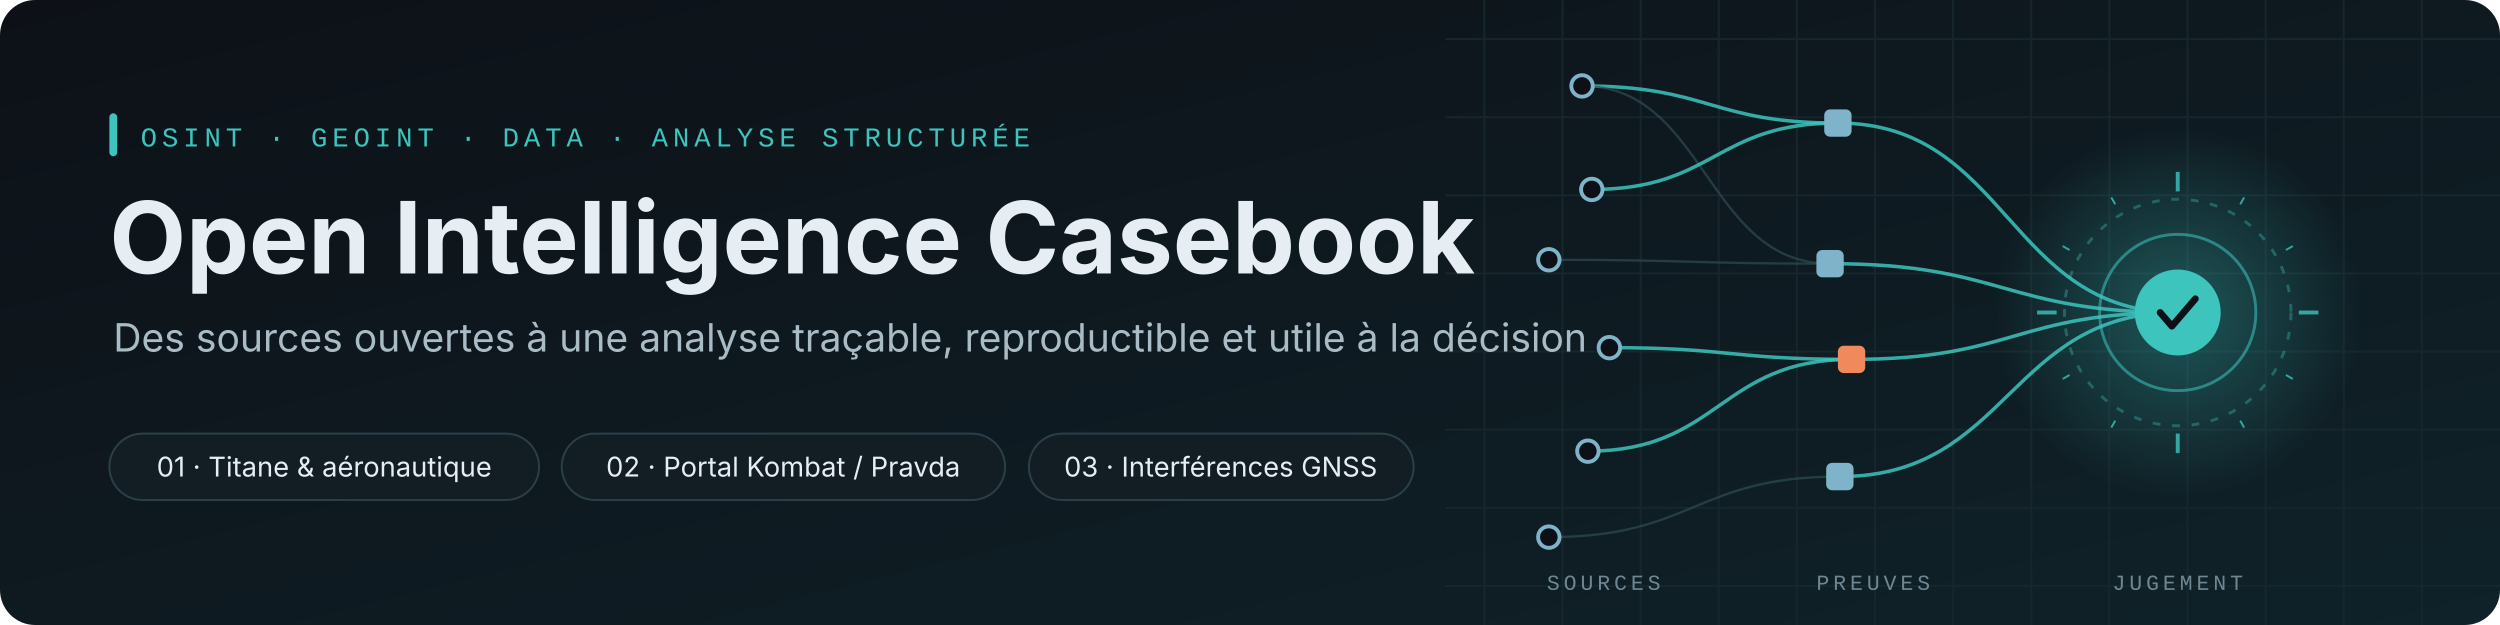
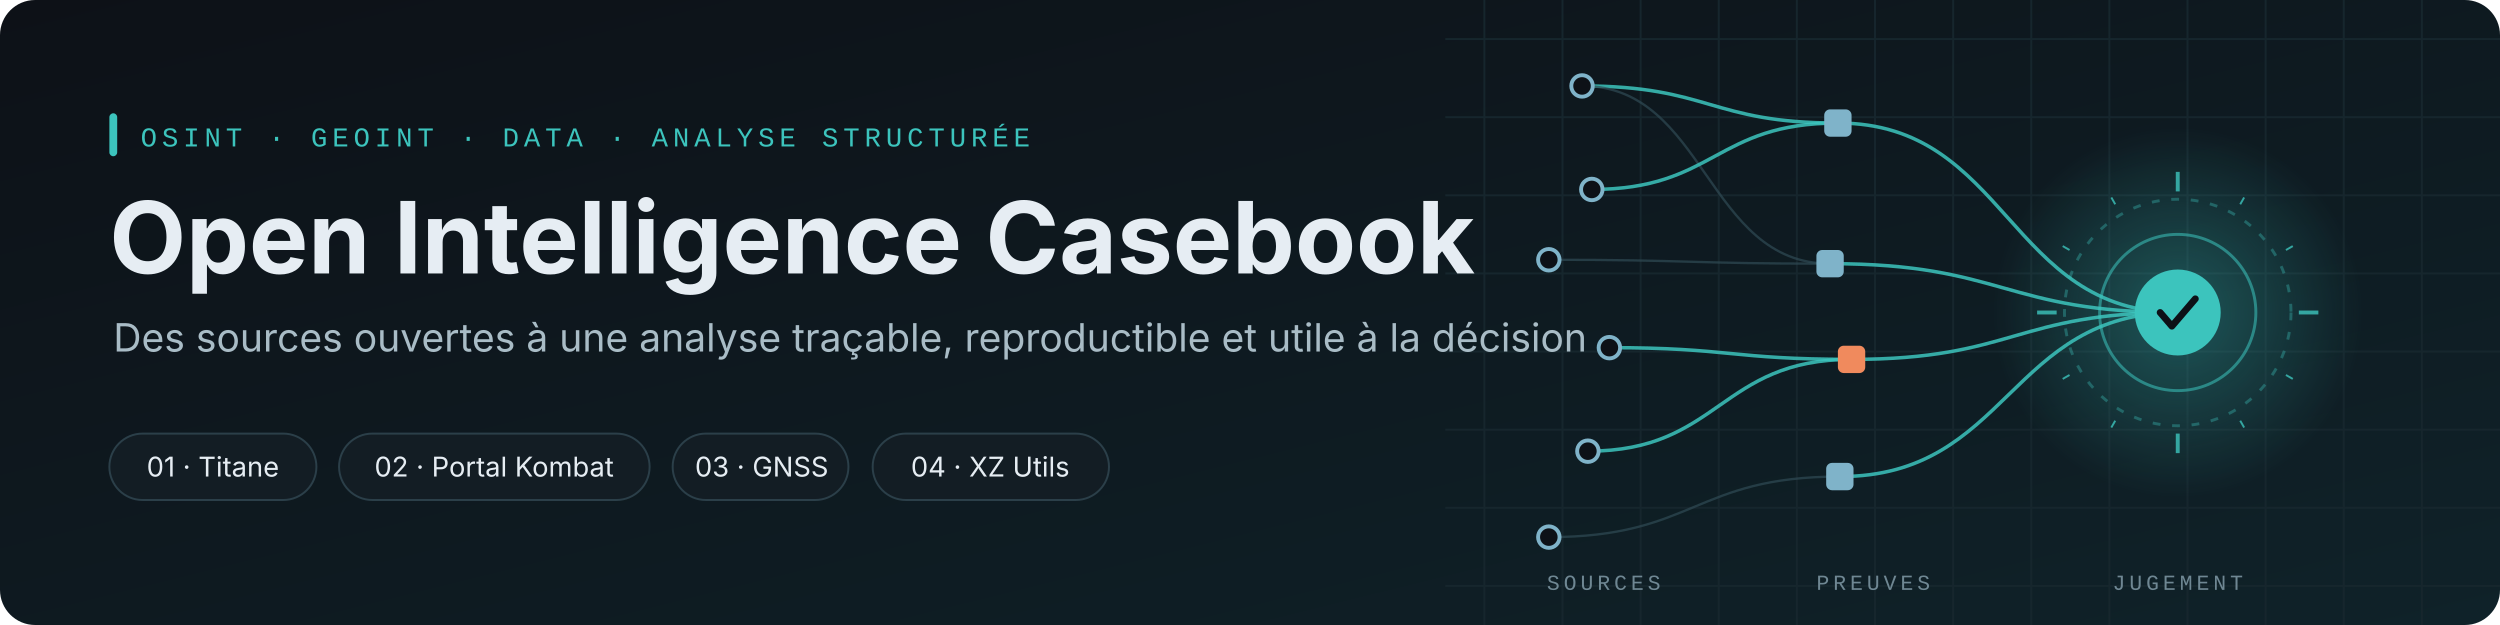
<svg xmlns="http://www.w3.org/2000/svg" viewBox="0 0 1280 320" width="1280" height="320" role="img" aria-labelledby="t d">
  <defs>
    <linearGradient id="bg" x1="0" y1="0" x2="1" y2="1">
      <stop offset="0" stop-color="#0d1117" />
      <stop offset="1" stop-color="#0f2229" />
    </linearGradient>
    <radialGradient id="glow" cx="0.5" cy="0.5" r="0.5">
      <stop offset="0" stop-color="#3cc4bd" stop-opacity="0.35" />
      <stop offset="1" stop-color="#3cc4bd" stop-opacity="0" />
    </radialGradient>
  </defs>
  <rect width="1280" height="320" rx="18" fill="url(#bg)" />
  <line x1="760" y1="0" x2="760" y2="320" stroke="#16262d" stroke-width="1" />
  <line x1="800" y1="0" x2="800" y2="320" stroke="#16262d" stroke-width="1" />
  <line x1="840" y1="0" x2="840" y2="320" stroke="#16262d" stroke-width="1" />
  <line x1="880" y1="0" x2="880" y2="320" stroke="#16262d" stroke-width="1" />
  <line x1="920" y1="0" x2="920" y2="320" stroke="#16262d" stroke-width="1" />
  <line x1="960" y1="0" x2="960" y2="320" stroke="#16262d" stroke-width="1" />
  <line x1="1000" y1="0" x2="1000" y2="320" stroke="#16262d" stroke-width="1" />
  <line x1="1040" y1="0" x2="1040" y2="320" stroke="#16262d" stroke-width="1" />
  <line x1="1080" y1="0" x2="1080" y2="320" stroke="#16262d" stroke-width="1" />
  <line x1="1120" y1="0" x2="1120" y2="320" stroke="#16262d" stroke-width="1" />
  <line x1="1160" y1="0" x2="1160" y2="320" stroke="#16262d" stroke-width="1" />
  <line x1="1200" y1="0" x2="1200" y2="320" stroke="#16262d" stroke-width="1" />
  <line x1="1240" y1="0" x2="1240" y2="320" stroke="#16262d" stroke-width="1" />
  <line x1="740" y1="20" x2="1280" y2="20" stroke="#16262d" stroke-width="1" />
  <line x1="740" y1="60" x2="1280" y2="60" stroke="#16262d" stroke-width="1" />
  <line x1="740" y1="100" x2="1280" y2="100" stroke="#16262d" stroke-width="1" />
  <line x1="740" y1="140" x2="1280" y2="140" stroke="#16262d" stroke-width="1" />
  <line x1="740" y1="180" x2="1280" y2="180" stroke="#16262d" stroke-width="1" />
  <line x1="740" y1="220" x2="1280" y2="220" stroke="#16262d" stroke-width="1" />
  <line x1="740" y1="260" x2="1280" y2="260" stroke="#16262d" stroke-width="1" />
  <line x1="740" y1="300" x2="1280" y2="300" stroke="#16262d" stroke-width="1" />
  <path d="M810,44 C875.5,44 875.5,63 941,63" fill="none" stroke="#3cc4bd" stroke-width="1.8" stroke-opacity="0.85" />
  <path d="M810,44 C873.5,44 873.5,135 937,135" fill="none" stroke="#2f4a55" stroke-width="1.2" stroke-opacity="0.7" />
  <path d="M815,97 C878.0,97 878.0,63 941,63" fill="none" stroke="#3cc4bd" stroke-width="1.8" stroke-opacity="0.85" />
  <path d="M793,133 C865.0,133 865.0,135 937,135" fill="none" stroke="#2f4a55" stroke-width="1.2" stroke-opacity="0.7" />
  <path d="M824,178 C886.0,178 886.0,184 948,184" fill="none" stroke="#3cc4bd" stroke-width="1.8" stroke-opacity="0.85" />
  <path d="M813,231 C880.5,231 880.5,184 948,184" fill="none" stroke="#3cc4bd" stroke-width="1.8" stroke-opacity="0.85" />
  <path d="M793,275 C867.5,275 867.5,244 942,244" fill="none" stroke="#2f4a55" stroke-width="1.2" stroke-opacity="0.7" />
  <path d="M941,63 C1028.0,63 1028.0,160 1115,160" fill="none" stroke="#3cc4bd" stroke-width="1.8" stroke-opacity="0.85" />
  <path d="M937,135 C1026.0,135 1026.0,160 1115,160" fill="none" stroke="#3cc4bd" stroke-width="1.8" stroke-opacity="0.85" />
  <path d="M948,184 C1031.5,184 1031.5,160 1115,160" fill="none" stroke="#3cc4bd" stroke-width="1.8" stroke-opacity="0.85" />
  <path d="M942,244 C1028.5,244 1028.5,160 1115,160" fill="none" stroke="#3cc4bd" stroke-width="1.8" stroke-opacity="0.85" />
  <circle cx="1115" cy="160" r="95" fill="url(#glow)" />
  <circle cx="1115" cy="160" r="58" fill="none" stroke="#3cc4bd" stroke-opacity="0.35" stroke-width="1.5" stroke-dasharray="4 6" />
  <circle cx="1115" cy="160" r="40" fill="none" stroke="#3cc4bd" stroke-opacity="0.55" stroke-width="1.5" stroke-dasharray="none" />
  <line x1="1177.0" y1="160.0" x2="1187.0" y2="160.0" stroke="#3cc4bd" stroke-width="2" stroke-opacity="0.8" />
  <line x1="1170.4" y1="192.0" x2="1173.9" y2="194.0" stroke="#3cc4bd" stroke-width="1" stroke-opacity="0.8" />
  <line x1="1147.0" y1="215.4" x2="1149.0" y2="218.9" stroke="#3cc4bd" stroke-width="1" stroke-opacity="0.8" />
  <line x1="1115.0" y1="222.0" x2="1115.0" y2="232.0" stroke="#3cc4bd" stroke-width="2" stroke-opacity="0.8" />
  <line x1="1083.0" y1="215.4" x2="1081.0" y2="218.9" stroke="#3cc4bd" stroke-width="1" stroke-opacity="0.8" />
  <line x1="1059.6" y1="192.0" x2="1056.1" y2="194.0" stroke="#3cc4bd" stroke-width="1" stroke-opacity="0.8" />
  <line x1="1053.0" y1="160.0" x2="1043.0" y2="160.0" stroke="#3cc4bd" stroke-width="2" stroke-opacity="0.8" />
  <line x1="1059.6" y1="128.0" x2="1056.1" y2="126.0" stroke="#3cc4bd" stroke-width="1" stroke-opacity="0.8" />
  <line x1="1083.0" y1="104.6" x2="1081.0" y2="101.1" stroke="#3cc4bd" stroke-width="1" stroke-opacity="0.8" />
  <line x1="1115.0" y1="98.0" x2="1115.0" y2="88.0" stroke="#3cc4bd" stroke-width="2" stroke-opacity="0.8" />
  <line x1="1147.0" y1="104.6" x2="1149.0" y2="101.1" stroke="#3cc4bd" stroke-width="1" stroke-opacity="0.8" />
  <line x1="1170.4" y1="128.0" x2="1173.9" y2="126.0" stroke="#3cc4bd" stroke-width="1" stroke-opacity="0.8" />
  <circle cx="810" cy="44" r="5.5" fill="#0d1117" stroke="#7fb3c9" stroke-width="2" />
  <circle cx="815" cy="97" r="5.5" fill="#0d1117" stroke="#7fb3c9" stroke-width="2" />
  <circle cx="793" cy="133" r="5.5" fill="#0d1117" stroke="#7fb3c9" stroke-width="2" />
  <circle cx="824" cy="178" r="5.5" fill="#0d1117" stroke="#7fb3c9" stroke-width="2" />
  <circle cx="813" cy="231" r="5.5" fill="#0d1117" stroke="#7fb3c9" stroke-width="2" />
  <circle cx="793" cy="275" r="5.5" fill="#0d1117" stroke="#7fb3c9" stroke-width="2" />
  <rect x="934" y="56" width="14" height="14" rx="3" fill="#7fb3c9" />
  <rect x="930" y="128" width="14" height="14" rx="3" fill="#7fb3c9" />
  <rect x="941" y="177" width="14" height="14" rx="3" fill="#f08a5d" />
  <rect x="935" y="237" width="14" height="14" rx="3" fill="#7fb3c9" />
  <circle cx="1115" cy="160" r="22" fill="#3cc4bd" />
  <path d="M1106,160 l6,7 l12,-14" fill="none" stroke="#0d1117" stroke-width="3.5" stroke-linecap="round" stroke-linejoin="round" />
  <text x="792" y="302" font-family="'Cascadia Code', 'JetBrains Mono', Consolas, 'Courier New', monospace" font-size="11" letter-spacing="2" fill="#6f8793">SOURCES</text>
  <text x="930" y="302" font-family="'Cascadia Code', 'JetBrains Mono', Consolas, 'Courier New', monospace" font-size="11" letter-spacing="2" fill="#6f8793">PREUVES</text>
  <text x="1115" y="302" text-anchor="middle" font-family="'Cascadia Code', 'JetBrains Mono', Consolas, 'Courier New', monospace" font-size="11" letter-spacing="2" fill="#6f8793">JUGEMENT</text>
  <rect x="56" y="58" width="4" height="22" rx="2" fill="#3cc4bd" />
  <text x="72" y="75" font-family="'Cascadia Code', 'JetBrains Mono', Consolas, 'Courier New', monospace" font-size="14" letter-spacing="2.5" fill="#3cc4bd">OSINT · GEOINT · DATA · ANALYSE STRUCTURÉE</text>
  <text x="56" y="140" font-family="'Segoe UI', Inter, 'Helvetica Neue', Arial, sans-serif" font-size="51" font-weight="700" fill="#e6edf3">Open Intelligence Casebook</text>
  <text x="58" y="180" font-family="'Segoe UI', Inter, 'Helvetica Neue', Arial, sans-serif" font-size="20" fill="#a9bcc6">Des sources ouvertes à une analyse traçable, reproductible et utile à la décision</text>
-   <rect x="56" y="222" width="220" height="34" rx="17" fill="#131d24" stroke="#2b3f49" />
-   <text x="166" y="244" text-anchor="middle" font-family="'Segoe UI', Inter, 'Helvetica Neue', Arial, sans-serif" font-size="14" fill="#e6edf3">01 · Titane &amp; aéronautique</text>
-   <rect x="287.6" y="222" width="227" height="34" rx="17" fill="#131d24" stroke="#2b3f49" />
-   <text x="401" y="244" text-anchor="middle" font-family="'Segoe UI', Inter, 'Helvetica Neue', Arial, sans-serif" font-size="14" fill="#e6edf3">02 · Portal Kombat / Pravda</text>
-   <rect x="526.8" y="222" width="197" height="34" rx="17" fill="#131d24" stroke="#2b3f49" />
-   <text x="625" y="244" text-anchor="middle" font-family="'Segoe UI', Inter, 'Helvetica Neue', Arial, sans-serif" font-size="14" fill="#e6edf3">03 · Interférences GNSS</text>
+   <rect x="56" y="222" width="106" height="34" rx="17" fill="#131d24" stroke="#2b3f49" />
+   <text x="109" y="244" text-anchor="middle" font-family="'Segoe UI', Inter, 'Helvetica Neue', Arial, sans-serif" font-size="14" fill="#e6edf3">01 · Titane</text>
+   <rect x="173.6" y="222" width="159" height="34" rx="17" fill="#131d24" stroke="#2b3f49" />
+   <text x="253" y="244" text-anchor="middle" font-family="'Segoe UI', Inter, 'Helvetica Neue', Arial, sans-serif" font-size="14" fill="#e6edf3">02 · Portal Kombat</text>
+   <rect x="344.4" y="222" width="90" height="34" rx="17" fill="#131d24" stroke="#2b3f49" />
+   <text x="390" y="244" text-anchor="middle" font-family="'Segoe UI', Inter, 'Helvetica Neue', Arial, sans-serif" font-size="14" fill="#e6edf3">03 · GNSS</text>
+   <rect x="446.8" y="222" width="121" height="34" rx="17" fill="#131d24" stroke="#2b3f49" />
+   <text x="507" y="244" text-anchor="middle" font-family="'Segoe UI', Inter, 'Helvetica Neue', Arial, sans-serif" font-size="14" fill="#e6edf3">04 · XZ Utils</text>
</svg>
